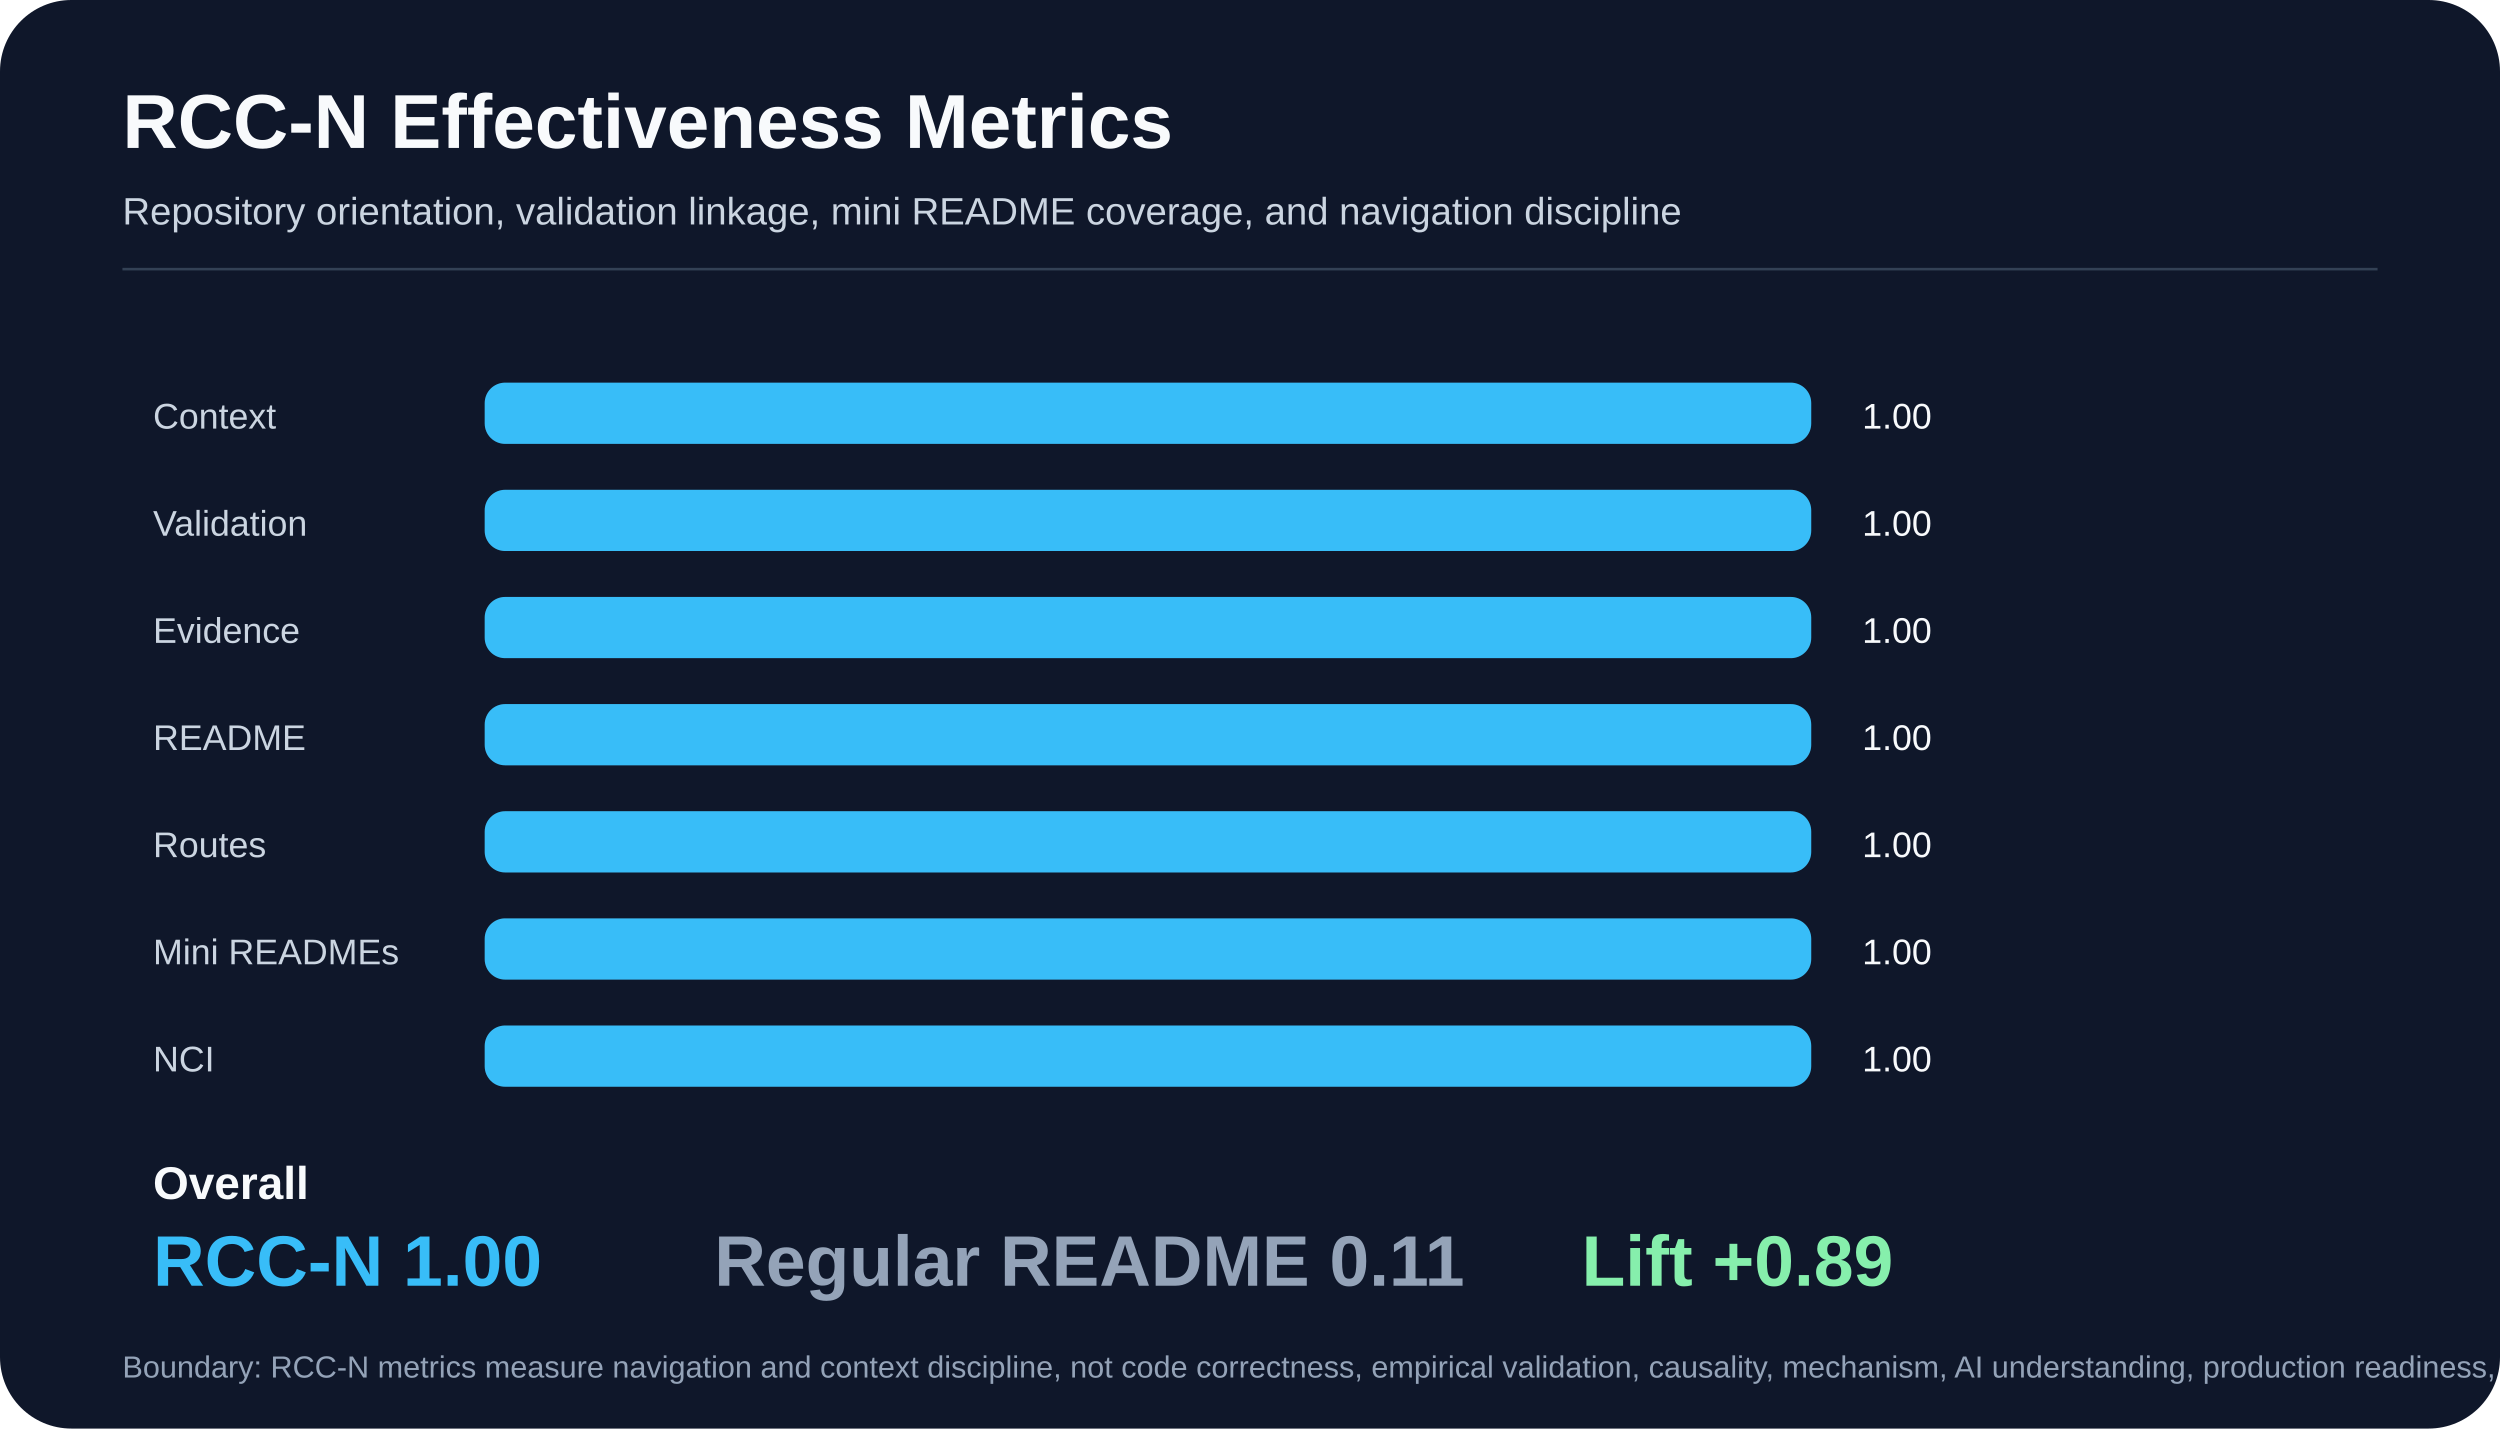
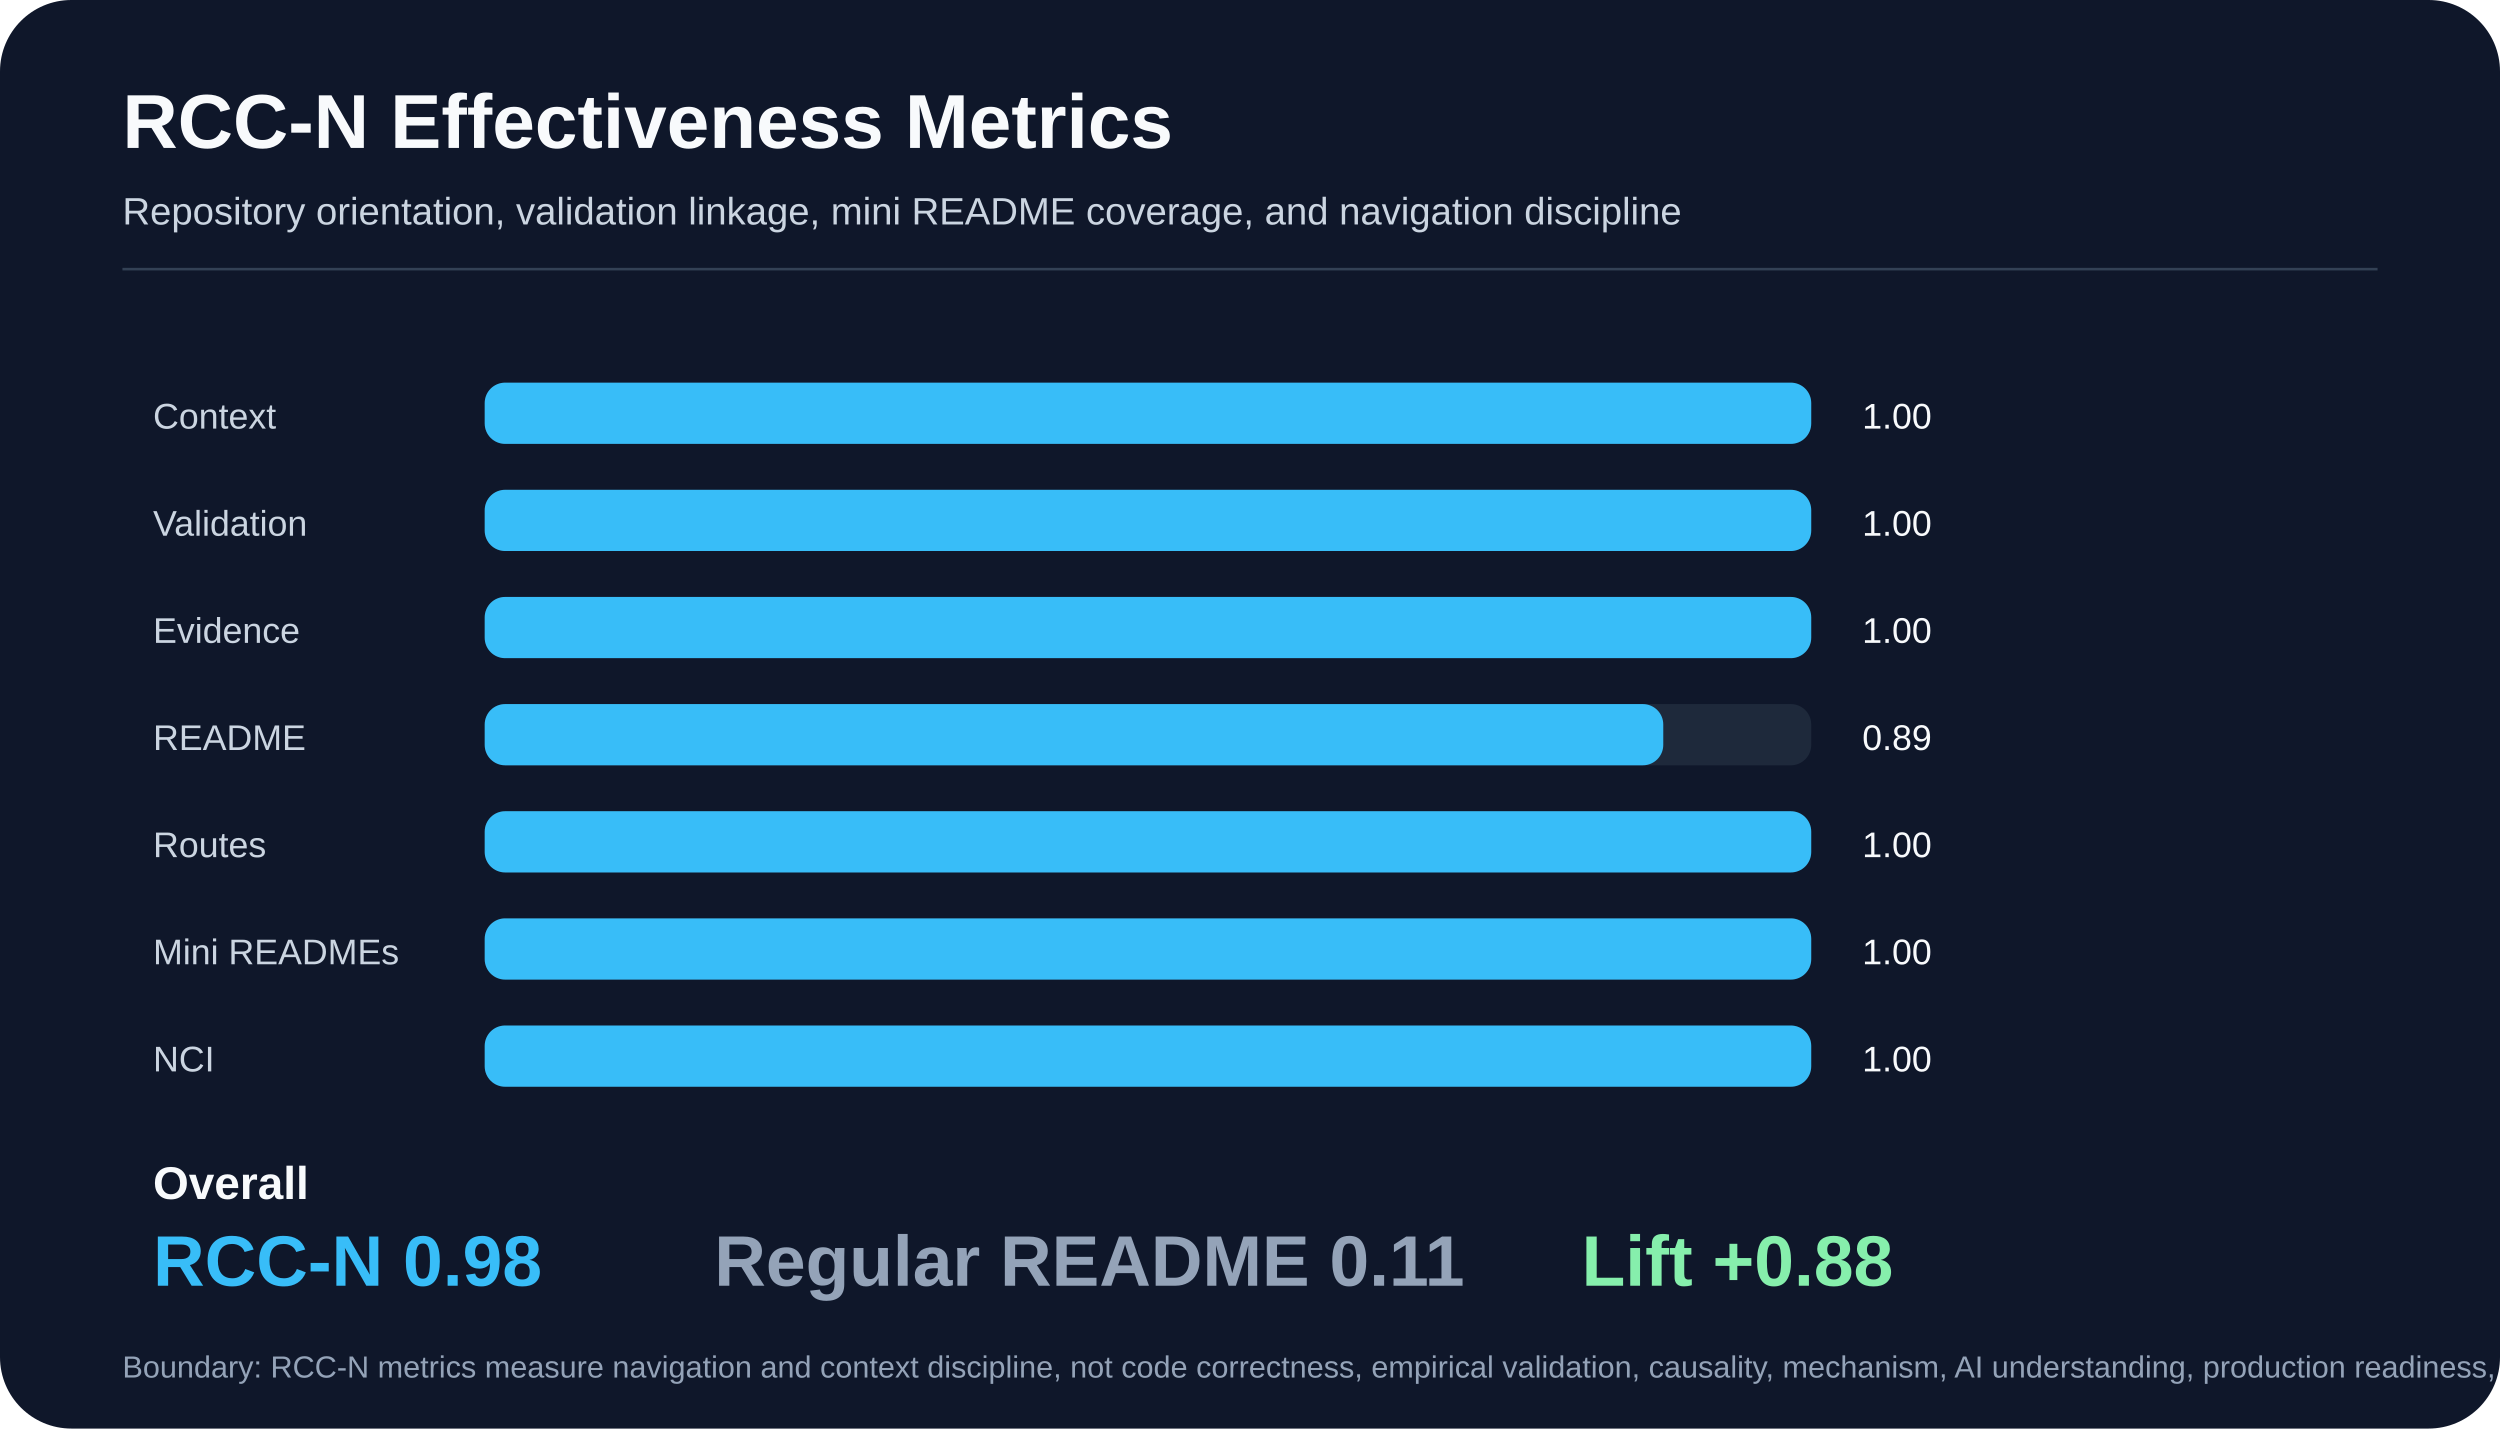
<svg xmlns="http://www.w3.org/2000/svg" width="980" height="560" viewBox="0 0 980 560">
  <rect width="980" height="560" rx="28" fill="#0f172a" />
  <text x="48" y="58" fill="#f8fafc" font-family="Segoe UI, Arial" font-size="30" font-weight="700">RCC-N Effectiveness Metrics</text>
  <text x="48" y="88" fill="#cbd5e1" font-family="Segoe UI, Arial" font-size="15">Repository orientation, validation linkage, mini README coverage, and navigation discipline</text>
  <rect x="48" y="105" width="884" height="1" fill="#334155" />
  <text x="60" y="168" fill="#cbd5e1" font-family="Segoe UI, Arial" font-size="14">Context</text>
  <rect x="190" y="150" width="520" height="24" rx="8" fill="#1e293b" />
  <rect x="190" y="150" width="520" height="24" rx="8" fill="#38bdf8" />
  <text x="730" y="168" fill="#f8fafc" font-family="Segoe UI, Arial" font-size="14">1.00</text>
  <text x="60" y="210" fill="#cbd5e1" font-family="Segoe UI, Arial" font-size="14">Validation</text>
  <rect x="190" y="192" width="520" height="24" rx="8" fill="#1e293b" />
  <rect x="190" y="192" width="520" height="24" rx="8" fill="#38bdf8" />
  <text x="730" y="210" fill="#f8fafc" font-family="Segoe UI, Arial" font-size="14">1.00</text>
  <text x="60" y="252" fill="#cbd5e1" font-family="Segoe UI, Arial" font-size="14">Evidence</text>
  <rect x="190" y="234" width="520" height="24" rx="8" fill="#1e293b" />
  <rect x="190" y="234" width="520" height="24" rx="8" fill="#38bdf8" />
  <text x="730" y="252" fill="#f8fafc" font-family="Segoe UI, Arial" font-size="14">1.00</text>
  <text x="60" y="294" fill="#cbd5e1" font-family="Segoe UI, Arial" font-size="14">README</text>
  <rect x="190" y="276" width="520" height="24" rx="8" fill="#1e293b" />
-   <rect x="190" y="276" width="520" height="24" rx="8" fill="#38bdf8" />
-   <text x="730" y="294" fill="#f8fafc" font-family="Segoe UI, Arial" font-size="14">1.00</text>
+   <rect x="190" y="276" width="462" height="24" rx="8" fill="#38bdf8" />
+   <text x="730" y="294" fill="#f8fafc" font-family="Segoe UI, Arial" font-size="14">0.89</text>
  <text x="60" y="336" fill="#cbd5e1" font-family="Segoe UI, Arial" font-size="14">Routes</text>
  <rect x="190" y="318" width="520" height="24" rx="8" fill="#1e293b" />
  <rect x="190" y="318" width="520" height="24" rx="8" fill="#38bdf8" />
  <text x="730" y="336" fill="#f8fafc" font-family="Segoe UI, Arial" font-size="14">1.00</text>
  <text x="60" y="378" fill="#cbd5e1" font-family="Segoe UI, Arial" font-size="14">Mini READMEs</text>
  <rect x="190" y="360" width="520" height="24" rx="8" fill="#1e293b" />
  <rect x="190" y="360" width="520" height="24" rx="8" fill="#38bdf8" />
  <text x="730" y="378" fill="#f8fafc" font-family="Segoe UI, Arial" font-size="14">1.00</text>
  <text x="60" y="420" fill="#cbd5e1" font-family="Segoe UI, Arial" font-size="14">NCI</text>
  <rect x="190" y="402" width="520" height="24" rx="8" fill="#1e293b" />
  <rect x="190" y="402" width="520" height="24" rx="8" fill="#38bdf8" />
  <text x="730" y="420" fill="#f8fafc" font-family="Segoe UI, Arial" font-size="14">1.00</text>
  <g transform="translate(60,470)">
    <text x="0" y="0" fill="#f8fafc" font-family="Segoe UI, Arial" font-size="18" font-weight="700">Overall</text>
-     <text x="0" y="34" fill="#38bdf8" font-family="Segoe UI, Arial" font-size="28" font-weight="700">RCC-N 1.00</text>
+     <text x="0" y="34" fill="#38bdf8" font-family="Segoe UI, Arial" font-size="28" font-weight="700">RCC-N 0.98</text>
    <text x="220" y="34" fill="#94a3b8" font-family="Segoe UI, Arial" font-size="28" font-weight="700">Regular README 0.11</text>
-     <text x="560" y="34" fill="#86efac" font-family="Segoe UI, Arial" font-size="28" font-weight="700">Lift +0.89</text>
+     <text x="560" y="34" fill="#86efac" font-family="Segoe UI, Arial" font-size="28" font-weight="700">Lift +0.88</text>
  </g>
  <text x="48" y="540" fill="#94a3b8" font-family="Segoe UI, Arial" font-size="12">Boundary: RCC-N metrics measure navigation and context discipline, not code correctness, empirical validation, causality, mechanism, AI understanding, production readiness, or GMN replication.</text>
</svg>
